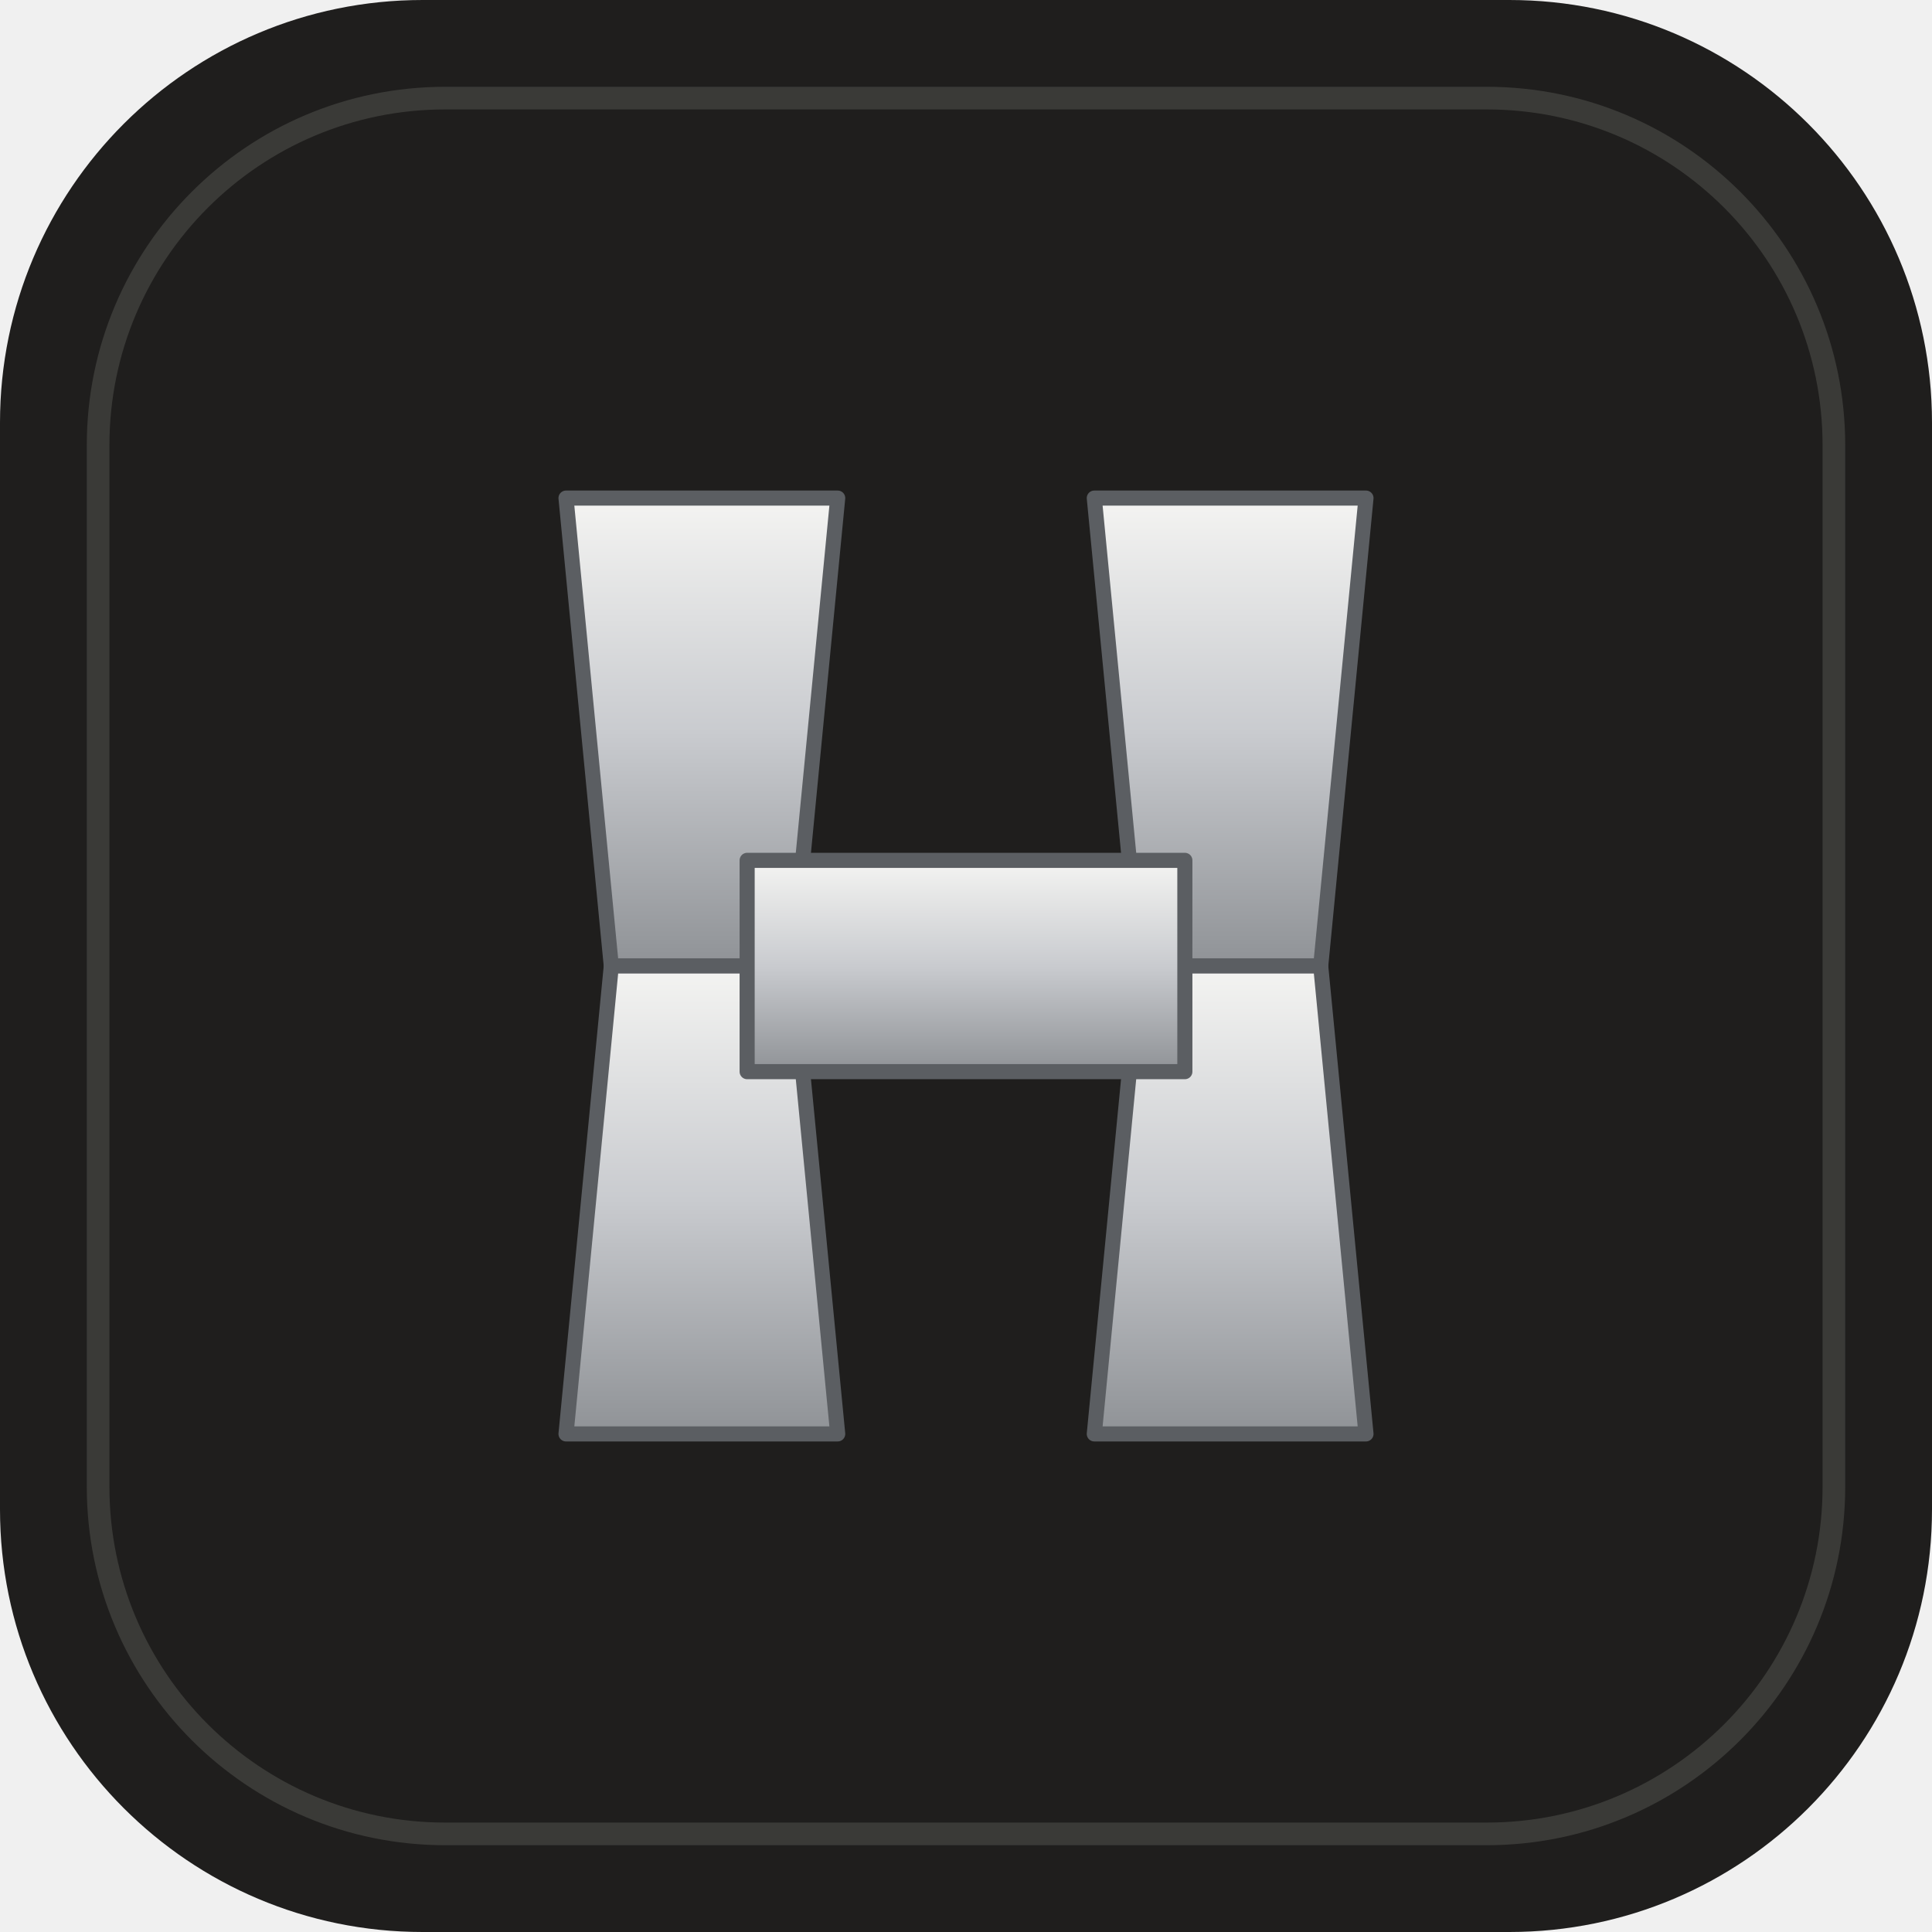
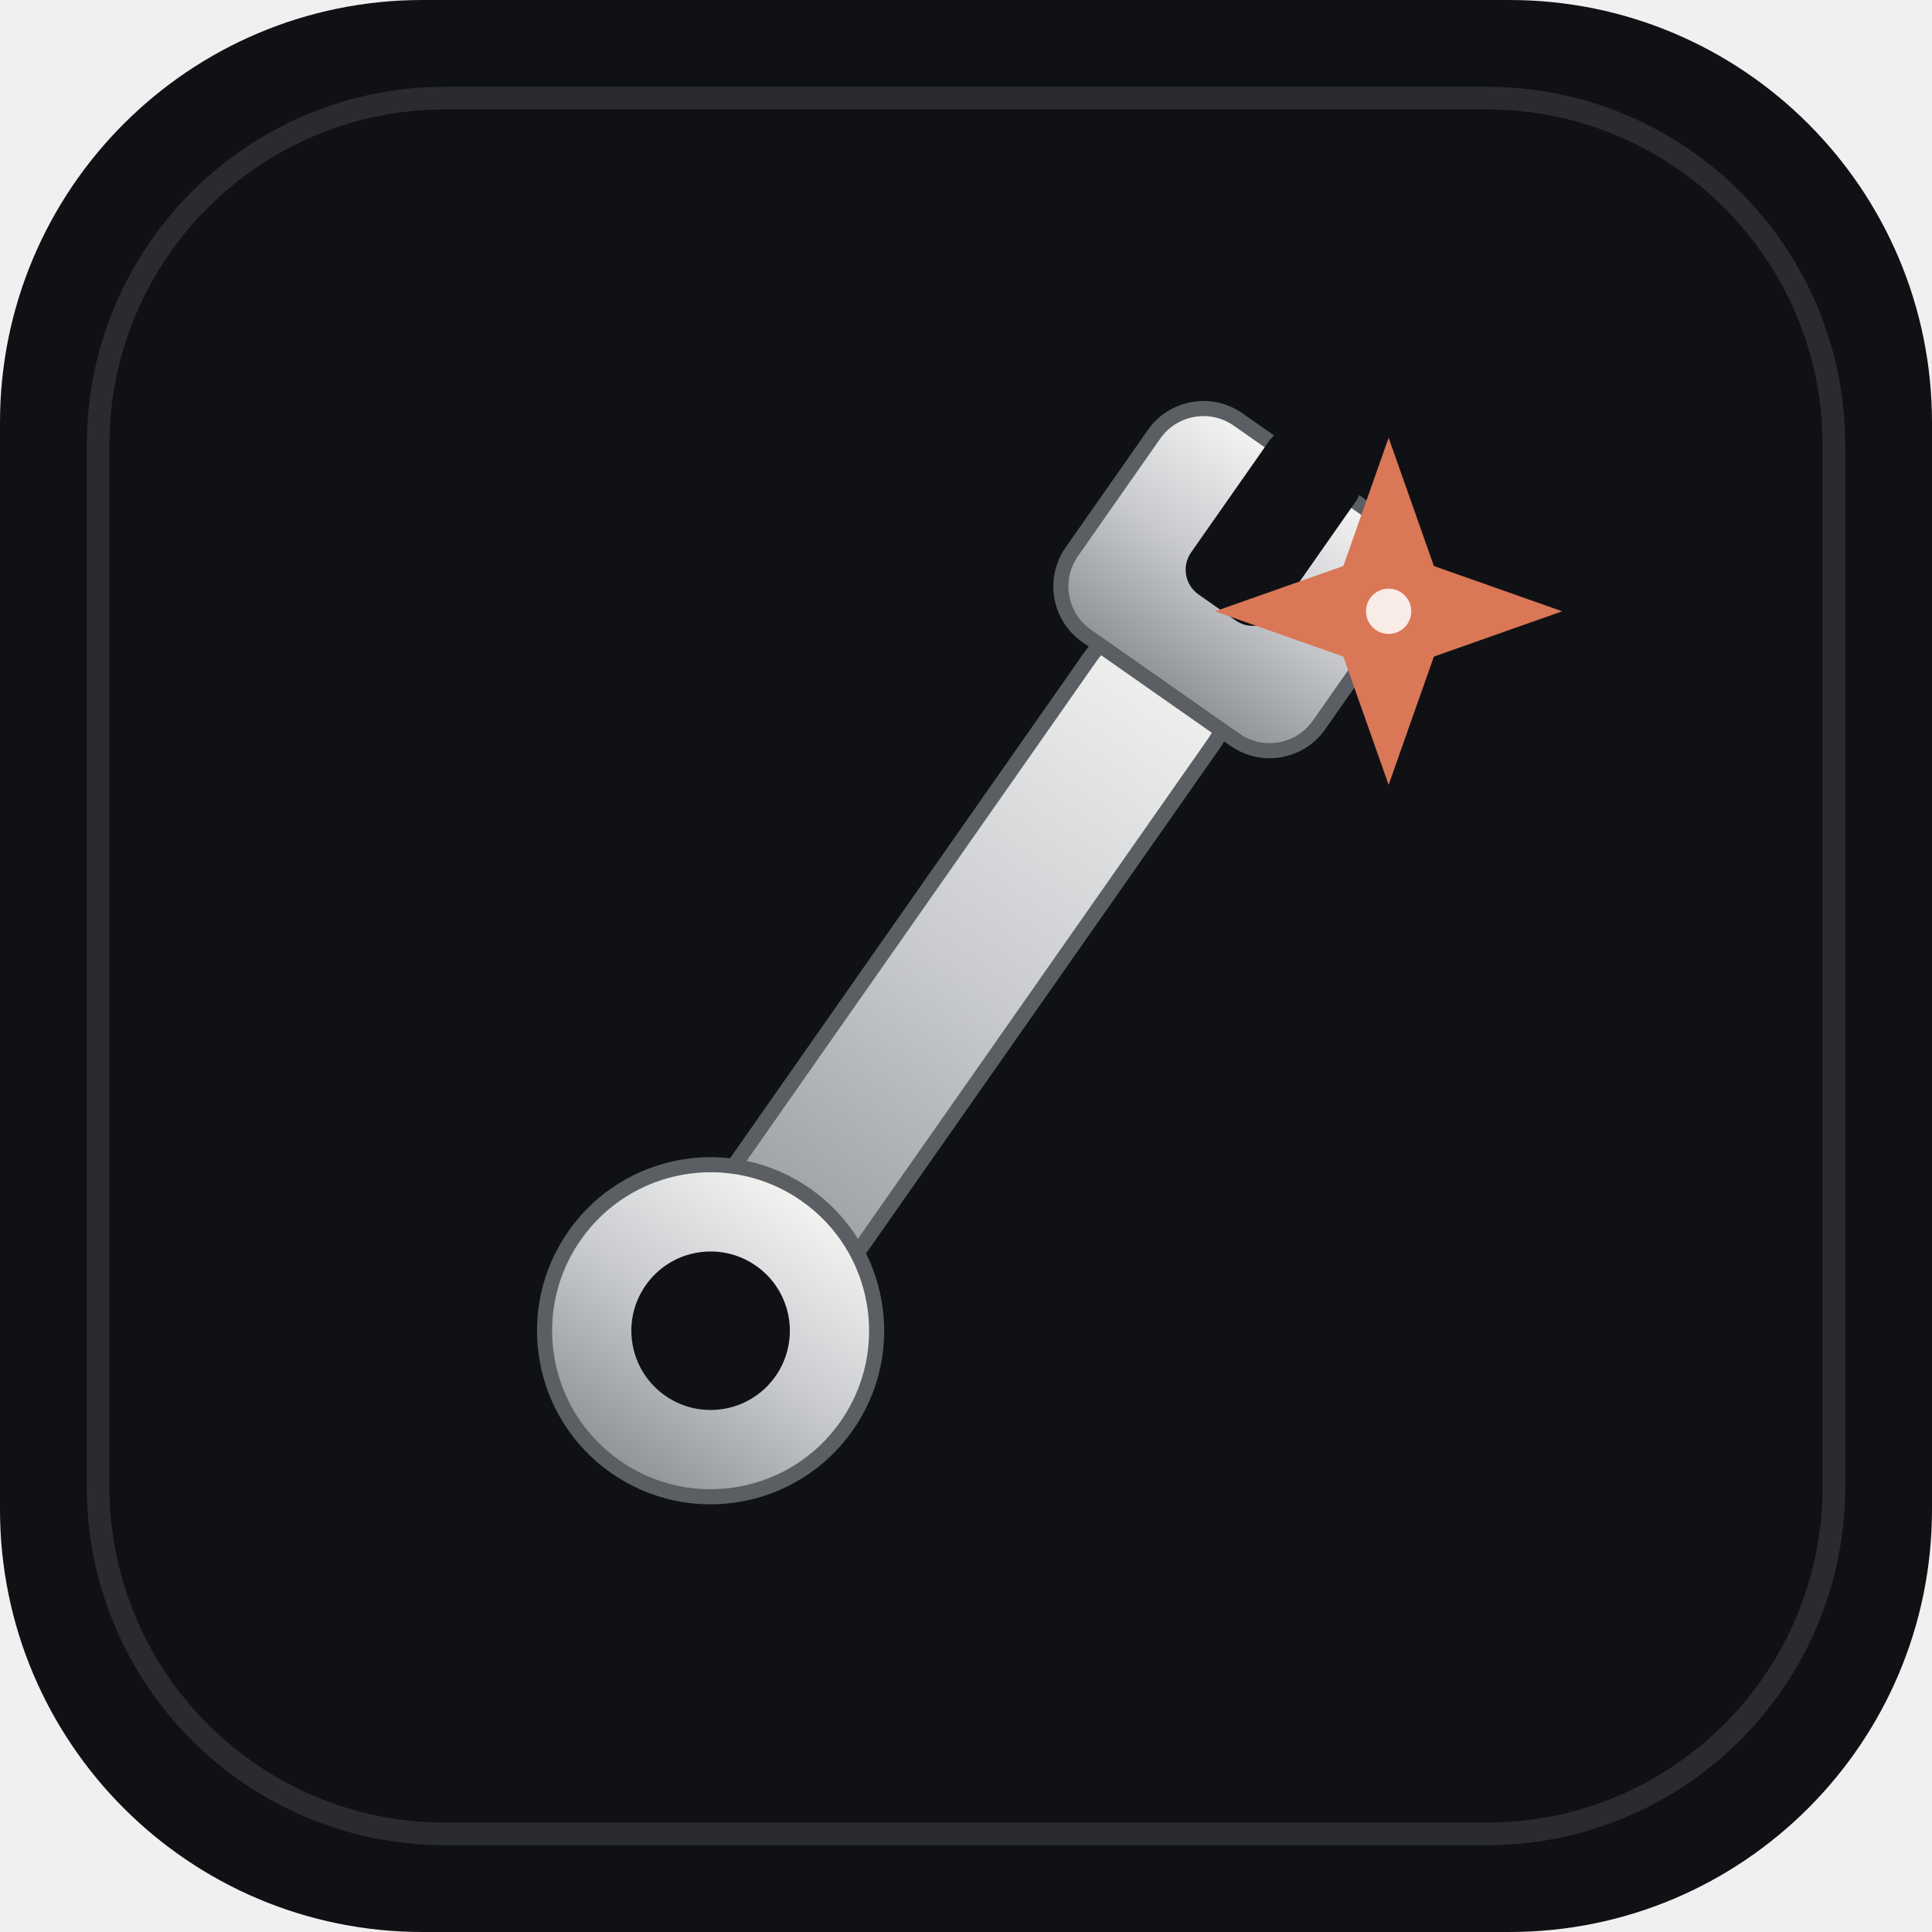
- <svg xmlns="http://www.w3.org/2000/svg" viewBox="0 0 512 512" role="img" aria-label="Honda H emblem">
+ <svg xmlns="http://www.w3.org/2000/svg" viewBox="0 0 512 512" role="img" aria-label="Wrench and AI spark">
  <defs>
    <linearGradient id="chrome" x1="0" y1="0" x2="0" y2="1">
      <stop offset="0" stop-color="#f4f4f2" />
      <stop offset="0.5" stop-color="#c9cbcf" />
      <stop offset="1" stop-color="#8f9296" />
    </linearGradient>
  </defs>
-   <rect width="512" height="512" rx="112" fill="#1f1e1d" />
-   <rect x="26" y="26" width="460" height="460" rx="92" fill="none" stroke="#3a3a37" stroke-width="6" />
-   <g fill="url(#chrome)" stroke="#5b5e62" stroke-width="4" stroke-linejoin="round">
-     <path d="M150 132 L222 132 L210 256 L162 256 Z" />
-     <path d="M162 256 L210 256 L222 380 L150 380 Z" />
-     <path d="M362 132 L290 132 L302 256 L350 256 Z" />
-     <path d="M350 256 L302 256 L290 380 L362 380 Z" />
-     <path d="M198 228 L314 228 L314 284 L198 284 Z" />
+   <rect width="512" height="512" rx="112" fill="#0f1115" />
+   <rect x="26" y="26" width="460" height="460" rx="92" fill="none" stroke="#2a2b30" stroke-width="6" />
+   <g transform="rotate(35 256 256)">
+     <g fill="url(#chrome)" stroke="#5b5e62" stroke-width="4" stroke-linejoin="round">
+       <rect x="236" y="150" width="40" height="216" rx="20" />
+       <circle cx="256" cy="374" r="44" />
+       <rect x="216" y="96" width="80" height="70" rx="16" />
+     </g>
+     <circle cx="256" cy="374" r="21" fill="#0f1115" />
+     <rect x="242" y="88" width="28" height="52" rx="8" fill="#0f1115" />
  </g>
+   <path d="M368 116 L380 150 L414 162 L380 174 L368 208 L356 174 L322 162 L356 150 Z" fill="#d97757" />
+   <circle cx="368" cy="162" r="6" fill="#ffffff" opacity="0.85" />
</svg>
